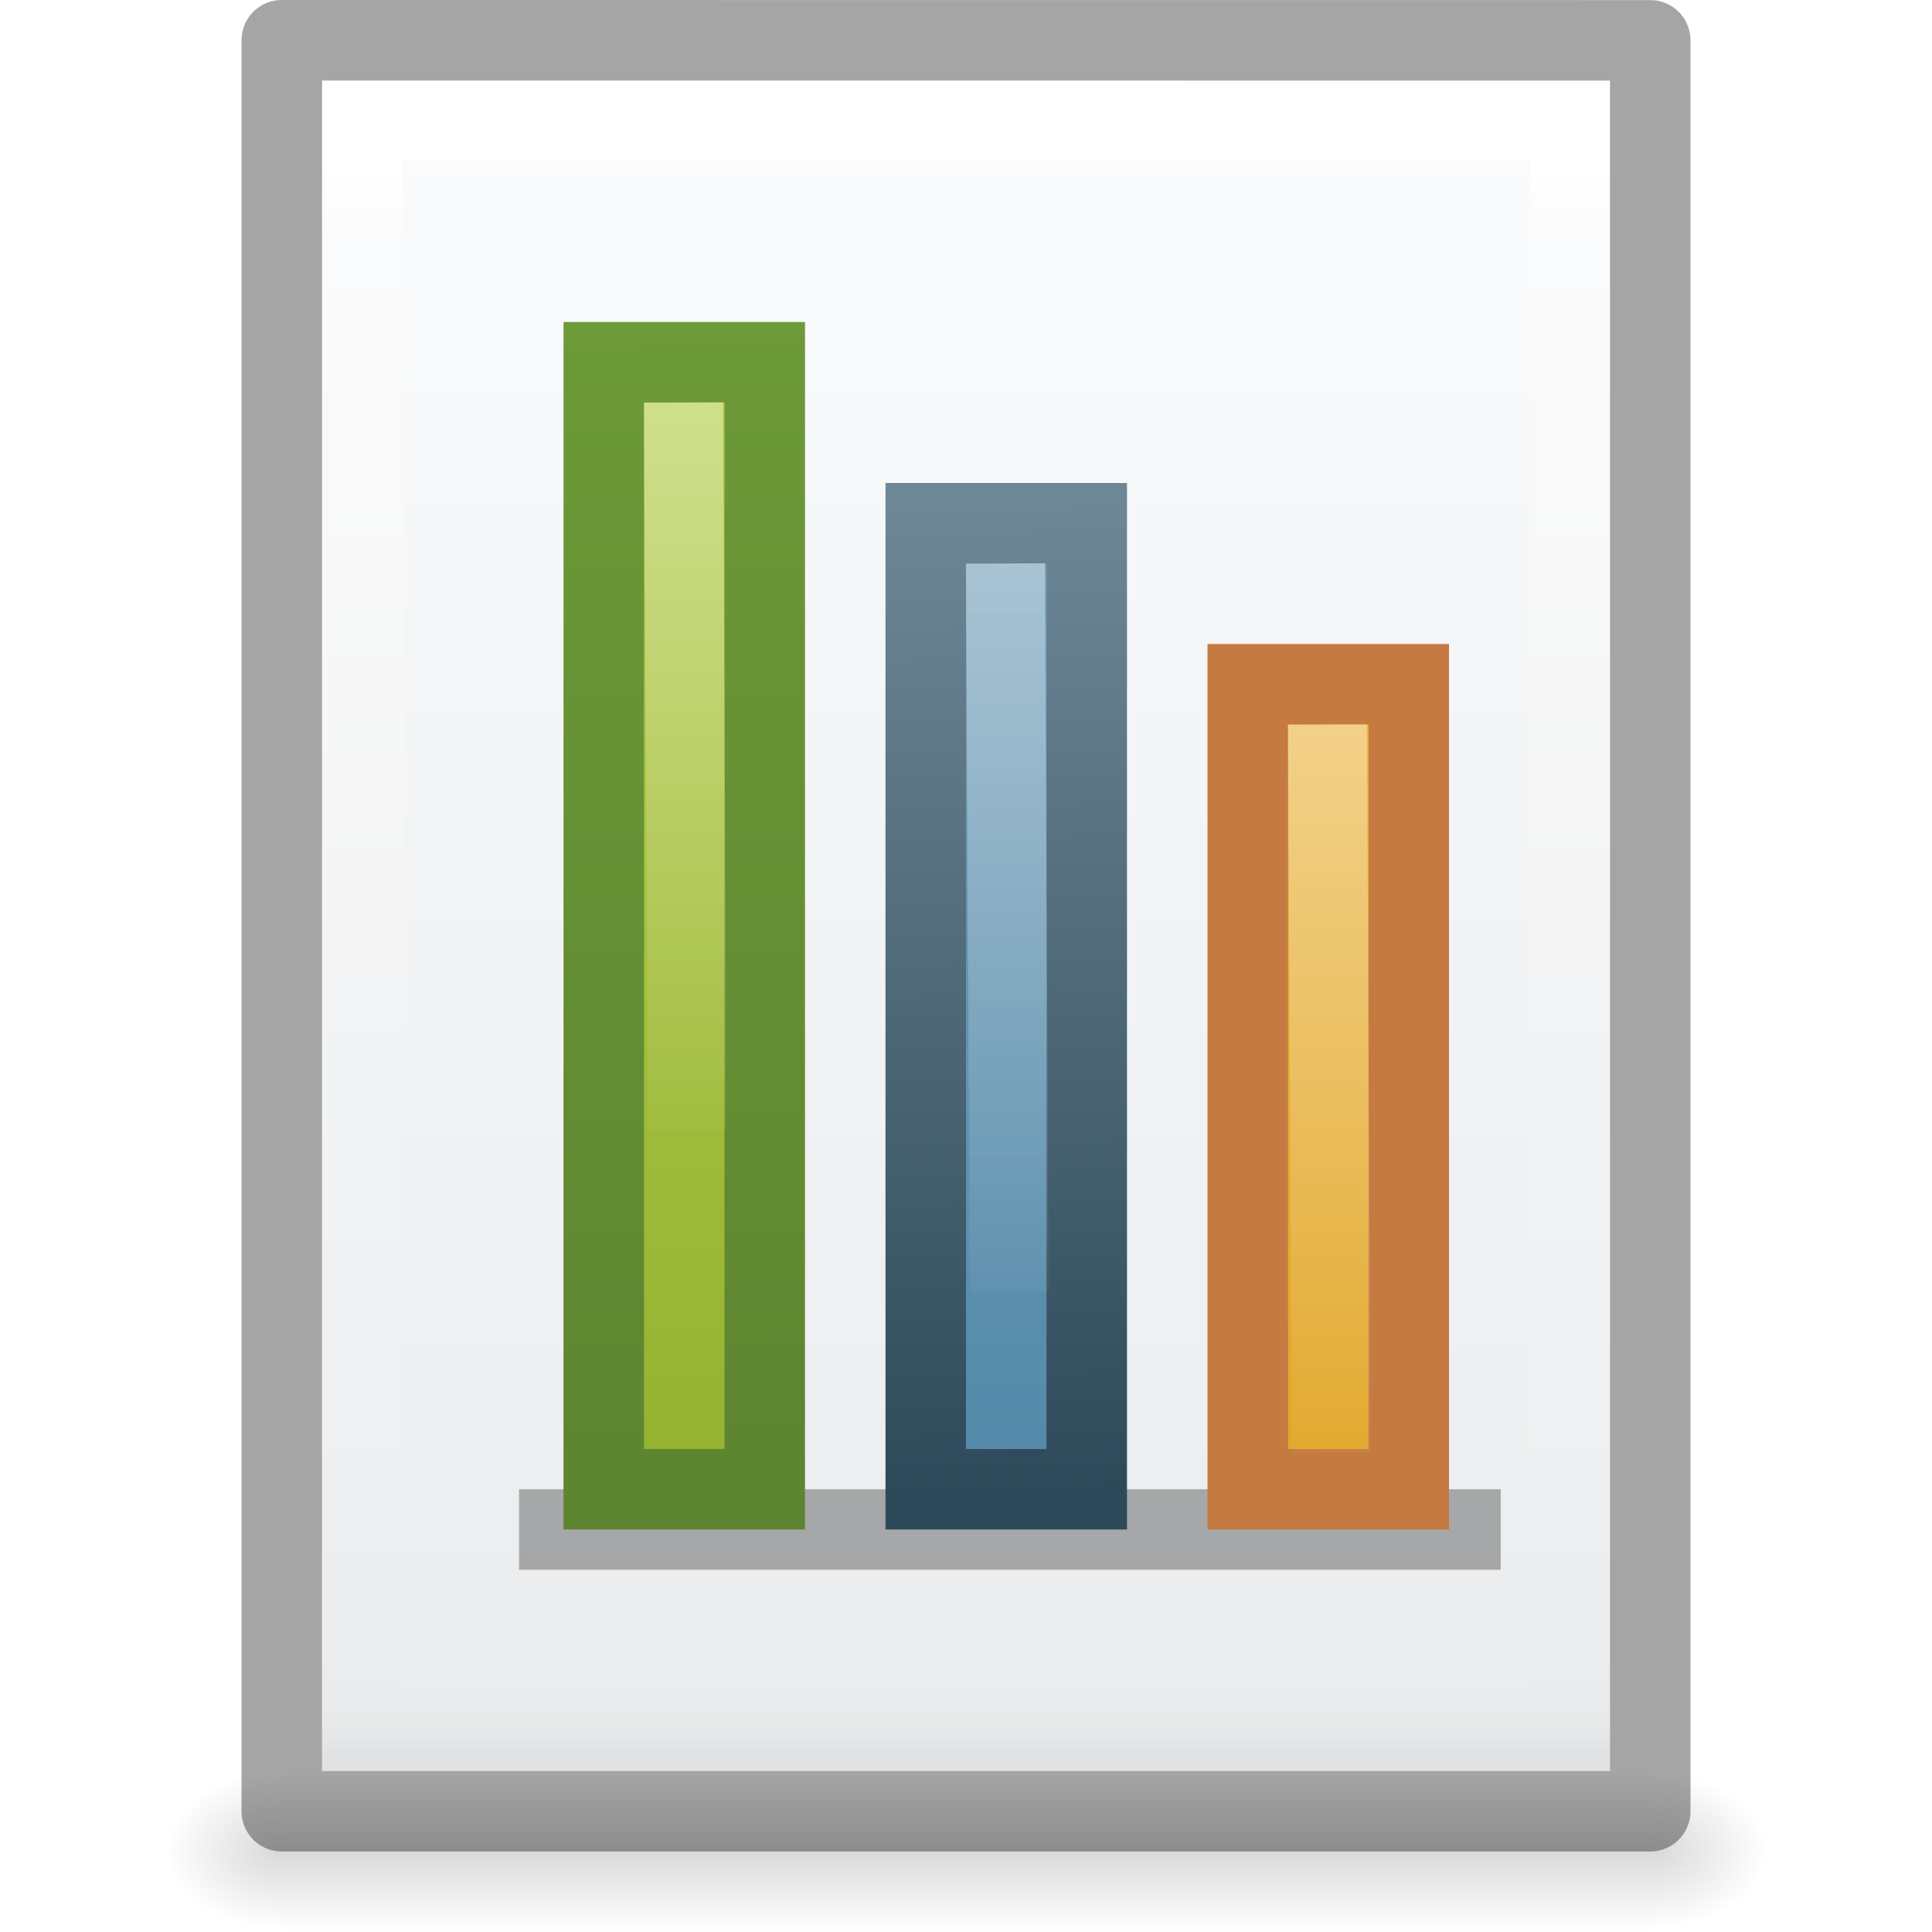
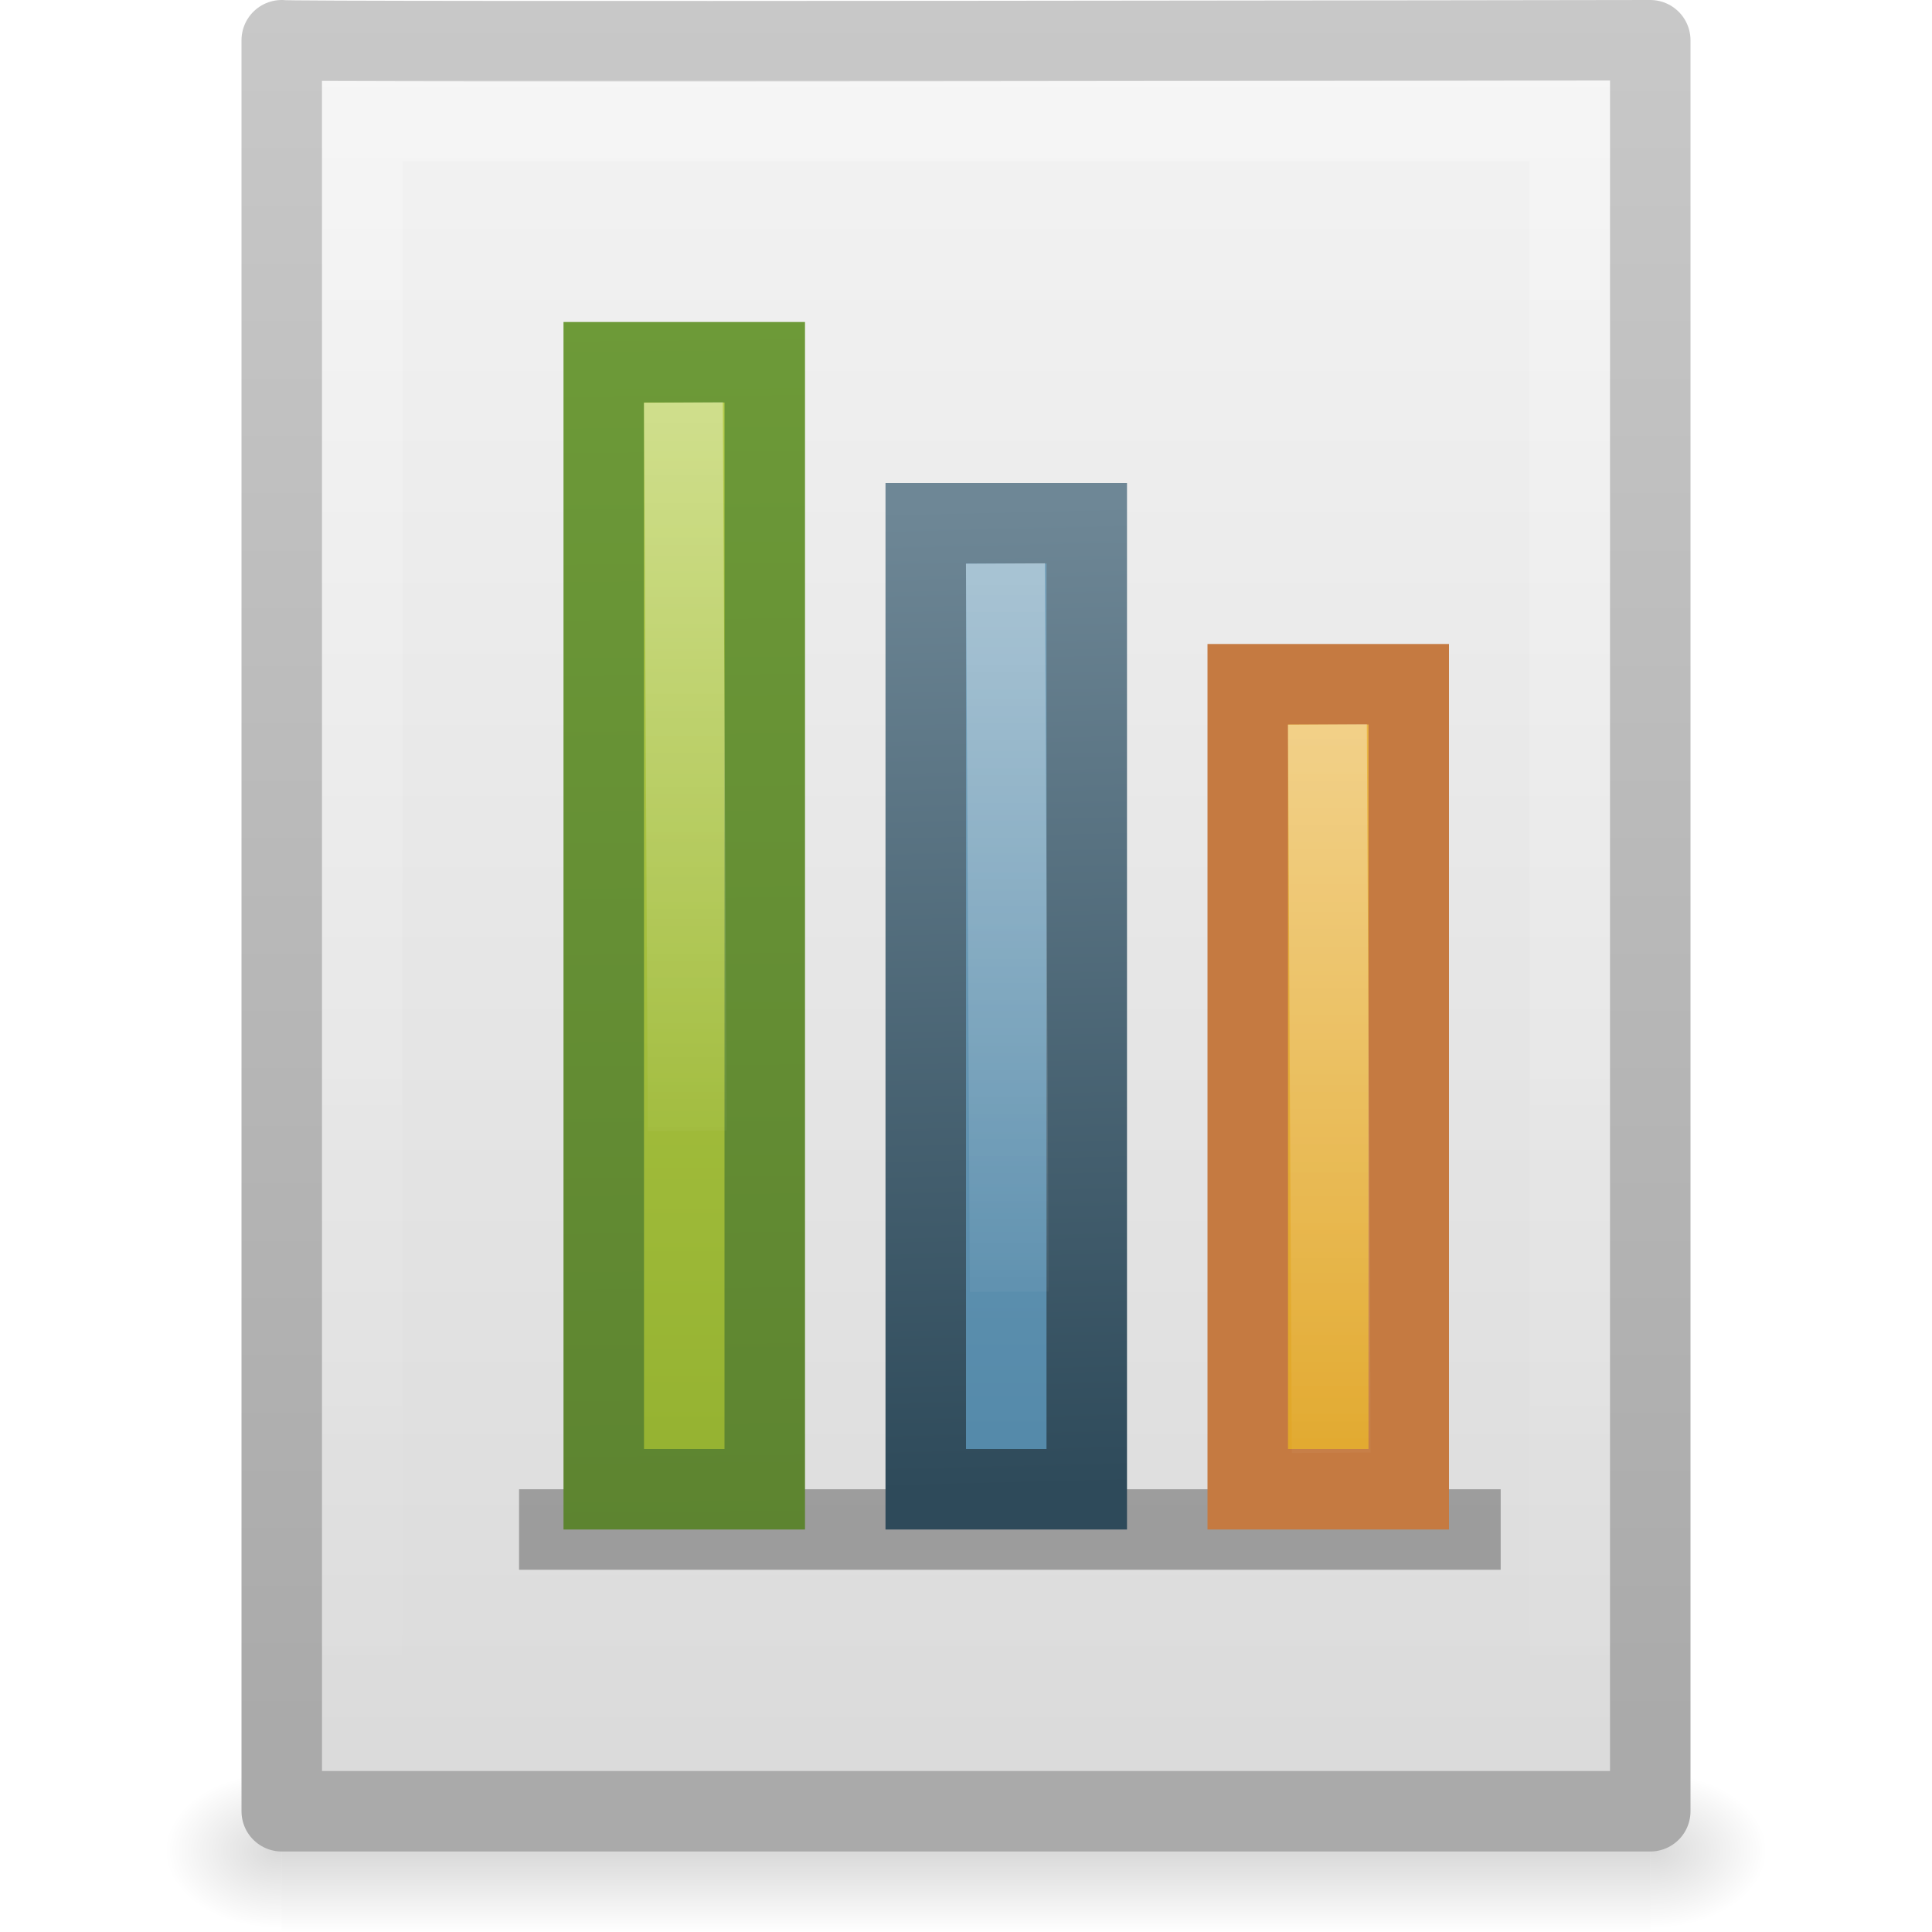
<svg xmlns="http://www.w3.org/2000/svg" xmlns:xlink="http://www.w3.org/1999/xlink" version="1.0" width="24" height="24" id="svg3396">
  <defs id="defs3398">
    <linearGradient id="linearGradient5048">
      <stop id="stop5050" style="stop-color:#000000;stop-opacity:0" offset="0" />
      <stop id="stop5056" style="stop-color:#000000;stop-opacity:1" offset="0.5" />
      <stop id="stop5052" style="stop-color:#000000;stop-opacity:0" offset="1" />
    </linearGradient>
    <linearGradient x1="302.857" y1="366.648" x2="302.857" y2="609.505" id="linearGradient2620" xlink:href="#linearGradient5048" gradientUnits="userSpaceOnUse" gradientTransform="matrix(0.0352071,0,0,0.00823529,-0.724852,18.98055)" />
    <radialGradient cx="605.714" cy="486.648" r="117.143" fx="605.714" fy="486.648" id="radialGradient2617" xlink:href="#linearGradient5060" gradientUnits="userSpaceOnUse" gradientTransform="matrix(-0.01204859,0,0,0.00823529,10.76121,18.98057)" />
    <linearGradient id="linearGradient5060">
      <stop id="stop5062" style="stop-color:#000000;stop-opacity:1" offset="0" />
      <stop id="stop5064" style="stop-color:#000000;stop-opacity:0" offset="1" />
    </linearGradient>
    <radialGradient cx="605.714" cy="486.648" r="117.143" fx="605.714" fy="486.648" id="radialGradient2614" xlink:href="#linearGradient5060" gradientUnits="userSpaceOnUse" gradientTransform="matrix(0.01204859,0,0,0.00823529,13.23879,18.98057)" />
    <linearGradient x1="-51.786" y1="50.786" x2="-51.786" y2="2.906" id="linearGradient2610" xlink:href="#linearGradient3104" gradientUnits="userSpaceOnUse" gradientTransform="matrix(0.3922135,0,0,0.4473607,29.19929,-1.2387)" />
    <linearGradient id="linearGradient3600">
      <stop id="stop3602" style="stop-color:#f4f4f4;stop-opacity:1" offset="0" />
      <stop id="stop3604" style="stop-color:#dbdbdb;stop-opacity:1" offset="1" />
    </linearGradient>
    <linearGradient x1="25.132" y1="0.985" x2="25.132" y2="47.013" id="linearGradient2608" xlink:href="#linearGradient3600" gradientUnits="userSpaceOnUse" gradientTransform="matrix(0.4857154,0,0,0.4780255,0.3428305,-0.7059501)" />
    <linearGradient id="linearGradient3211">
      <stop id="stop3213" style="stop-color:#ffffff;stop-opacity:1" offset="0" />
      <stop id="stop3215" style="stop-color:#ffffff;stop-opacity:0" offset="1" />
    </linearGradient>
    <linearGradient x1="24" y1="1.425" x2="24" y2="46.017" id="linearGradient2604" xlink:href="#linearGradient3211" gradientUnits="userSpaceOnUse" gradientTransform="matrix(0.4545444,0,0,0.4651153,1.090934,0.3372293)" />
    <linearGradient id="linearGradient3104">
      <stop id="stop3106" style="stop-color:#aaaaaa;stop-opacity:1" offset="0" />
      <stop id="stop3108" style="stop-color:#c8c8c8;stop-opacity:1" offset="1" />
    </linearGradient>
    <linearGradient id="linearGradient8589">
      <stop id="stop8591" style="stop-color:#fefefe;stop-opacity:1" offset="0" />
      <stop id="stop8593" style="stop-color:#cbcbcb;stop-opacity:1" offset="1" />
    </linearGradient>
    <linearGradient x1="32.892" y1="8.059" x2="36.358" y2="5.457" id="linearGradient2597" xlink:href="#linearGradient8589" gradientUnits="userSpaceOnUse" gradientTransform="matrix(0.4778466,0,0,0.5524833,0.3722548,-0.0761283)" />
    <linearGradient id="linearGradient3972">
      <stop id="stop3974" style="stop-color:#ffffff;stop-opacity:1" offset="0" />
      <stop id="stop3976" style="stop-color:#ffffff;stop-opacity:0" offset="1" />
    </linearGradient>
    <linearGradient id="linearGradient4168">
      <stop id="stop4170" style="stop-color:#f8cd70;stop-opacity:1" offset="0" />
      <stop id="stop4172" style="stop-color:#d99a11;stop-opacity:1" offset="1" />
    </linearGradient>
    <linearGradient id="linearGradient3993">
      <stop id="stop3995" style="stop-color:#a3c0d0;stop-opacity:1" offset="0" />
      <stop id="stop4001" style="stop-color:#427da1;stop-opacity:1" offset="1" />
    </linearGradient>
    <linearGradient id="linearGradient2490">
      <stop id="stop2492" style="stop-color:#2e4a5a;stop-opacity:1" offset="0" />
      <stop id="stop2494" style="stop-color:#6e8796;stop-opacity:1" offset="1" />
    </linearGradient>
    <linearGradient id="linearGradient2264">
      <stop id="stop2266" style="stop-color:#d7e866;stop-opacity:1" offset="0" />
      <stop id="stop2268" style="stop-color:#8cab2a;stop-opacity:1" offset="1" />
    </linearGradient>
    <linearGradient id="linearGradient3926">
      <stop id="stop3928" style="stop-color:#5d8430;stop-opacity:1" offset="0" />
      <stop id="stop3930" style="stop-color:#6d9a38;stop-opacity:1" offset="1" />
    </linearGradient>
    <linearGradient x1="34" y1="13.682" x2="34" y2="44.866" id="linearGradient3683" xlink:href="#linearGradient2264" gradientUnits="userSpaceOnUse" gradientTransform="matrix(0.7783924,0,0,1.009464,-17.85454,-22.29812)" />
    <linearGradient x1="34.644" y1="26" x2="34.644" y2="38.031" id="linearGradient3685" xlink:href="#linearGradient3972" gradientUnits="userSpaceOnUse" gradientTransform="matrix(0.6008874,0,0,0.911895,-11.05573,-18.67246)" />
    <linearGradient x1="34" y1="13.682" x2="34" y2="44.866" id="linearGradient3691" xlink:href="#linearGradient3993" gradientUnits="userSpaceOnUse" gradientTransform="matrix(0.7783924,0,0,1.009464,-13.85454,-20.29812)" />
    <linearGradient x1="34.644" y1="26" x2="34.644" y2="38.031" id="linearGradient3693" xlink:href="#linearGradient3972" gradientUnits="userSpaceOnUse" gradientTransform="matrix(0.6008874,0,0,0.911895,-7.055733,-16.67246)" />
    <linearGradient x1="34" y1="13.682" x2="34" y2="44.866" id="linearGradient3699" xlink:href="#linearGradient4168" gradientUnits="userSpaceOnUse" gradientTransform="matrix(0.7783924,0,0,1.009464,-9.854537,-18.29812)" />
    <linearGradient x1="34.644" y1="26" x2="34.644" y2="38.031" id="linearGradient3701" xlink:href="#linearGradient3972" gradientUnits="userSpaceOnUse" gradientTransform="matrix(0.6008874,0,0,0.911895,-3.055733,-14.67246)" />
    <linearGradient x1="12.685" y1="19.507" x2="12.388" y2="7.273" id="linearGradient3709" xlink:href="#linearGradient2490" gradientUnits="userSpaceOnUse" />
    <linearGradient x1="7.905" y1="20.119" x2="7.755" y2="4.881" id="linearGradient3717" xlink:href="#linearGradient3926" gradientUnits="userSpaceOnUse" gradientTransform="translate(1,0)" />
    <linearGradient xlink:href="#linearGradient3972" id="linearGradient3049" gradientUnits="userSpaceOnUse" gradientTransform="matrix(0.6008874,0,0,0.911895,-3.055733,-15.67246)" x1="34.644" y1="26" x2="34.644" y2="38.031" />
    <linearGradient xlink:href="#linearGradient4168" id="linearGradient3052" gradientUnits="userSpaceOnUse" gradientTransform="matrix(0.7783924,0,0,1.009464,-9.854537,-19.29812)" x1="34" y1="13.682" x2="34" y2="44.866" />
    <linearGradient xlink:href="#linearGradient3972" id="linearGradient3055" gradientUnits="userSpaceOnUse" gradientTransform="matrix(0.6008874,0,0,0.911895,-7.055733,-17.67246)" x1="34.644" y1="26" x2="34.644" y2="38.031" />
    <linearGradient xlink:href="#linearGradient3993" id="linearGradient3058" gradientUnits="userSpaceOnUse" gradientTransform="matrix(0.7783924,0,0,1.009464,-13.85454,-21.29812)" x1="34" y1="13.682" x2="34" y2="44.866" />
    <linearGradient xlink:href="#linearGradient2490" id="linearGradient3060" gradientUnits="userSpaceOnUse" x1="12.685" y1="19.507" x2="12.388" y2="7.273" gradientTransform="translate(0,-1)" />
    <linearGradient xlink:href="#linearGradient3972" id="linearGradient3063" gradientUnits="userSpaceOnUse" gradientTransform="matrix(0.6008874,0,0,0.911895,-11.05573,-19.67246)" x1="34.644" y1="26" x2="34.644" y2="38.031" />
    <linearGradient xlink:href="#linearGradient2264" id="linearGradient3066" gradientUnits="userSpaceOnUse" gradientTransform="matrix(0.7783924,0,0,1.009464,-17.85454,-23.29812)" x1="34" y1="13.682" x2="34" y2="44.866" />
    <linearGradient xlink:href="#linearGradient3926" id="linearGradient3068" gradientUnits="userSpaceOnUse" gradientTransform="translate(1,-1)" x1="7.905" y1="20.119" x2="7.755" y2="4.881" />
    <linearGradient xlink:href="#linearGradient8589" id="linearGradient3071" gradientUnits="userSpaceOnUse" gradientTransform="matrix(0.4778466,0,0,0.5524833,0.3722548,-0.0761283)" x1="32.892" y1="8.059" x2="36.358" y2="5.457" />
    <linearGradient xlink:href="#linearGradient3211" id="linearGradient3075" gradientUnits="userSpaceOnUse" gradientTransform="matrix(0.4545444,0,0,0.4651153,1.090934,0.3372293)" x1="24" y1="1.425" x2="24" y2="46.017" />
    <linearGradient xlink:href="#linearGradient3600" id="linearGradient3079" gradientUnits="userSpaceOnUse" gradientTransform="matrix(0.4857154,0,0,0.4780255,0.3428305,-0.7059501)" x1="25.132" y1="0.985" x2="25.132" y2="47.013" />
    <linearGradient xlink:href="#linearGradient3104" id="linearGradient3081" gradientUnits="userSpaceOnUse" gradientTransform="matrix(0.3922135,0,0,0.4473607,29.19929,-1.2387)" x1="-51.786" y1="50.786" x2="-51.786" y2="2.906" />
    <radialGradient xlink:href="#linearGradient5060" id="radialGradient3084" gradientUnits="userSpaceOnUse" gradientTransform="matrix(0.01204859,0,0,0.00823529,13.23879,18.98057)" cx="605.714" cy="486.648" fx="605.714" fy="486.648" r="117.143" />
    <radialGradient xlink:href="#linearGradient5060" id="radialGradient3087" gradientUnits="userSpaceOnUse" gradientTransform="matrix(-0.01204859,0,0,0.00823529,10.76121,18.98057)" cx="605.714" cy="486.648" fx="605.714" fy="486.648" r="117.143" />
    <linearGradient xlink:href="#linearGradient5048" id="linearGradient3090" gradientUnits="userSpaceOnUse" gradientTransform="matrix(0.0352071,0,0,0.00823529,-0.724852,18.98055)" x1="302.857" y1="366.648" x2="302.857" y2="609.505" />
-     <linearGradient xlink:href="#linearGradient2264" id="linearGradient3069" gradientUnits="userSpaceOnUse" gradientTransform="matrix(0.7783924,0,0,1.009464,-17.85454,-23.29812)" x1="34" y1="13.682" x2="34" y2="44.866" />
-     <linearGradient xlink:href="#linearGradient3926" id="linearGradient3072" gradientUnits="userSpaceOnUse" gradientTransform="translate(1,-1)" x1="7.905" y1="20.119" x2="7.755" y2="4.881" />
-     <linearGradient xlink:href="#linearGradient3972" id="linearGradient3074" gradientUnits="userSpaceOnUse" gradientTransform="matrix(0.6008874,0,0,0.911895,-11.05573,-19.67246)" x1="34.644" y1="26" x2="34.644" y2="38.031" />
-     <linearGradient xlink:href="#linearGradient3993" id="linearGradient3076" gradientUnits="userSpaceOnUse" gradientTransform="matrix(0.7783924,0,0,1.009464,-13.85454,-21.29812)" x1="34" y1="13.682" x2="34" y2="44.866" />
-     <linearGradient xlink:href="#linearGradient2490" id="linearGradient3078" gradientUnits="userSpaceOnUse" gradientTransform="translate(0,-1)" x1="12.685" y1="19.507" x2="12.388" y2="7.273" />
-     <linearGradient xlink:href="#linearGradient3972" id="linearGradient3080" gradientUnits="userSpaceOnUse" gradientTransform="matrix(0.6008874,0,0,0.911895,-7.055733,-17.67246)" x1="34.644" y1="26" x2="34.644" y2="38.031" />
-     <linearGradient xlink:href="#linearGradient4168" id="linearGradient3082" gradientUnits="userSpaceOnUse" gradientTransform="matrix(0.7783924,0,0,1.009464,-9.854537,-19.29812)" x1="34" y1="13.682" x2="34" y2="44.866" />
-     <linearGradient xlink:href="#linearGradient3972" id="linearGradient3084" gradientUnits="userSpaceOnUse" gradientTransform="matrix(0.6008874,0,0,0.911895,-3.055733,-15.67246)" x1="34.644" y1="26" x2="34.644" y2="38.031" />
-     <linearGradient x1="302.857" y1="366.648" x2="302.857" y2="609.505" id="linearGradient3826" xlink:href="#linearGradient5048-4" gradientUnits="userSpaceOnUse" gradientTransform="matrix(0.0352071,0,0,0.0082353,-0.724852,26.98055)" />
-     <linearGradient id="linearGradient5048-4">
-       <stop id="stop5050-9" style="stop-color:#000000;stop-opacity:0" offset="0" />
-       <stop id="stop5056-9" style="stop-color:#000000;stop-opacity:1" offset="0.5" />
-       <stop id="stop5052-7" style="stop-color:#000000;stop-opacity:0" offset="1" />
-     </linearGradient>
-     <radialGradient cx="605.714" cy="486.648" r="117.143" fx="605.714" fy="486.648" id="radialGradient3048" xlink:href="#linearGradient5060-3" gradientUnits="userSpaceOnUse" gradientTransform="matrix(-0.01204859,0,0,0.0082353,10.76121,26.98056)" />
-     <linearGradient id="linearGradient5060-3">
-       <stop id="stop5062-8" style="stop-color:#000000;stop-opacity:1" offset="0" />
-       <stop id="stop5064-8" style="stop-color:#000000;stop-opacity:0" offset="1" />
-     </linearGradient>
-     <radialGradient cx="605.714" cy="486.648" r="117.143" fx="605.714" fy="486.648" id="radialGradient3045" xlink:href="#linearGradient5060-3" gradientUnits="userSpaceOnUse" gradientTransform="matrix(0.01204859,0,0,0.0082353,13.23879,26.98056)" />
-     <linearGradient id="linearGradient3118">
-       <stop id="stop3120" style="stop-color:#000000;stop-opacity:1" offset="0" />
-       <stop id="stop3122" style="stop-color:#000000;stop-opacity:0" offset="1" />
-     </linearGradient>
-     <linearGradient x1="25.132" y1="0.985" x2="25.132" y2="47.013" id="linearGradient3122" xlink:href="#linearGradient3600-4" gradientUnits="userSpaceOnUse" gradientTransform="matrix(0.4857154,0,0,0.4780251,0.3428289,7.294046)" />
-     <linearGradient id="linearGradient3600-4">
-       <stop id="stop3602-7" style="stop-color:#f4f4f4;stop-opacity:1" offset="0" />
-       <stop id="stop3604-6" style="stop-color:#dbdbdb;stop-opacity:1" offset="1" />
-     </linearGradient>
-     <linearGradient x1="-51.786" y1="50.786" x2="-51.786" y2="2.906" id="linearGradient3124" xlink:href="#linearGradient3104-5" gradientUnits="userSpaceOnUse" gradientTransform="matrix(0.3922136,0,0,0.4473603,29.1993,6.761297)" />
-     <linearGradient id="linearGradient3104-5">
-       <stop id="stop3106-6" style="stop-color:#a0a0a0;stop-opacity:1" offset="0" />
-       <stop id="stop3108-9" style="stop-color:#bebebe;stop-opacity:1" offset="1" />
-     </linearGradient>
-     <linearGradient x1="24" y1="5.564" x2="24" y2="43" id="linearGradient3119" xlink:href="#linearGradient3977" gradientUnits="userSpaceOnUse" gradientTransform="matrix(0.4054051,0,0,0.5405406,2.269687,6.527032)" />
-     <linearGradient id="linearGradient3977">
-       <stop id="stop3979" style="stop-color:#ffffff;stop-opacity:1" offset="0" />
-       <stop id="stop3981" style="stop-color:#ffffff;stop-opacity:0.235" offset="0.036" />
-       <stop id="stop3983" style="stop-color:#ffffff;stop-opacity:0.157" offset="0.951" />
-       <stop id="stop3985" style="stop-color:#ffffff;stop-opacity:0.392" offset="1" />
-     </linearGradient>
-     <linearGradient gradientTransform="matrix(0.4054051,0,0,0.5405406,2.269687,6.527032)" gradientUnits="userSpaceOnUse" xlink:href="#linearGradient3977-9" id="linearGradient3119-6" y2="43" x2="24" y1="6.425" x1="24.001" />
-     <linearGradient gradientTransform="matrix(0.4571418,0,0,0.4562951,1.028596,7.848909)" gradientUnits="userSpaceOnUse" xlink:href="#linearGradient3927" id="linearGradient3122-9" y2="47.013" x2="25.132" y1="0.985" x1="25.132" />
-     <radialGradient gradientTransform="matrix(0.01204859,0,0,0.0082353,13.23879,26.98056)" gradientUnits="userSpaceOnUse" xlink:href="#linearGradient5060" id="radialGradient3045-2" fy="486.648" fx="605.714" r="117.143" cy="486.648" cx="605.714" />
-     <radialGradient gradientTransform="matrix(-0.01204859,0,0,0.0082353,10.76121,26.98056)" gradientUnits="userSpaceOnUse" xlink:href="#linearGradient5060" id="radialGradient3048-3" fy="486.648" fx="605.714" r="117.143" cy="486.648" cx="605.714" />
-     <linearGradient gradientTransform="matrix(0.0352071,0,0,0.0082353,-0.724852,26.98055)" gradientUnits="userSpaceOnUse" xlink:href="#linearGradient5048" id="linearGradient4299" y2="609.505" x2="302.857" y1="366.648" x1="302.857" />
-     <linearGradient id="linearGradient3977-9">
-       <stop offset="0" style="stop-color:#ffffff;stop-opacity:1;" id="stop3979-8" />
-       <stop id="stop3981-8" style="stop-color:#ffffff;stop-opacity:0.235;" offset="0.049" />
-       <stop offset="0.951" style="stop-color:#ffffff;stop-opacity:0" id="stop3983-0" />
-       <stop offset="1" style="stop-color:#000000;stop-opacity:0.043" id="stop3985-0" />
-     </linearGradient>
-     <linearGradient id="linearGradient3927">
-       <stop id="stop3929" offset="0" style="stop-color:#fbfcfd;stop-opacity:1" />
-       <stop id="stop3931" offset="1" style="stop-color:#ebeced;stop-opacity:1" />
-     </linearGradient>
-     <linearGradient gradientTransform="matrix(0.4857154,0,0,0.4780251,-5.657171,-9.095558)" gradientUnits="userSpaceOnUse" xlink:href="#linearGradient3927" id="linearGradient3122-2" y2="47.013" x2="25.132" y1="0.985" x1="25.132" />
-     <linearGradient gradientTransform="matrix(0.3922136,0,0,0.4473603,29.1993,-1.238697)" gradientUnits="userSpaceOnUse" xlink:href="#linearGradient3104-5" id="linearGradient3124-7" y2="2.906" x2="-51.786" y1="50.786" x1="-51.786" />
-     <linearGradient xlink:href="#linearGradient5048-4" id="linearGradient4320" gradientUnits="userSpaceOnUse" gradientTransform="matrix(0.0352071,0,0,0.0082353,-0.724852,26.98055)" x1="302.857" y1="366.648" x2="302.857" y2="609.505" />
  </defs>
-   <g id="g4311">
-     <g id="layer1-4" transform="translate(0,-8)">
-       <rect style="display:inline;overflow:visible;visibility:visible;opacity:0.15;fill:url(#linearGradient4320);fill-opacity:1;fill-rule:nonzero;stroke:none;stroke-width:1;marker:none" id="rect2879-8" y="30" x="3.5" height="2" width="17" />
-       <path style="display:inline;overflow:visible;visibility:visible;opacity:0.15;fill:url(#radialGradient3048-3);fill-opacity:1;fill-rule:nonzero;stroke:none;stroke-width:1;marker:none" id="path2881-4" d="m 3.5,30 c 0,0 0,2 0,2 C 2.88,32.004 2,31.552 2,31 2,30.448 2.692,30 3.5,30 Z" />
-       <path style="display:inline;overflow:visible;visibility:visible;opacity:0.15;fill:url(#radialGradient3045-2);fill-opacity:1;fill-rule:nonzero;stroke:none;stroke-width:1;marker:none" id="path2883-1" d="m 20.5,30 c 0,0 0,2 0,2 0.62,0.004 1.5,-0.448 1.5,-1 0,-0.552 -0.692,-1 -1.5,-1 z" />
-       <path style="display:inline;fill:url(#linearGradient3122-9);fill-opacity:1;stroke:none;stroke-width:1;stroke-linecap:butt;stroke-linejoin:round;stroke-miterlimit:4;stroke-dasharray:none;stroke-dashoffset:0;stroke-opacity:1" id="path4160-3-5" d="M 4,9 C 7.666,9 20,9.001 20,9.001 L 20,30 C 20,30 9.333,30 4,30 4,23 4,16 4,9 Z" />
-       <path style="fill:none;stroke:url(#linearGradient3119-6);stroke-width:1;stroke-linecap:round;stroke-linejoin:miter;stroke-miterlimit:4;stroke-dasharray:none;stroke-dashoffset:0;stroke-opacity:1" id="rect6741-1-6" d="m 19.5,29.5 -15,0 0,-20 15,0 z" />
-     </g>
-     <path style="display:inline;fill:none;fill-opacity:1;stroke:#000000;stroke-width:1;stroke-linecap:butt;stroke-linejoin:round;stroke-miterlimit:4;stroke-dasharray:none;stroke-dashoffset:0;stroke-opacity:0.353" id="path4160-3-3" d="m 3.5,0.5 c 3.896,0 17,0.001 17,0.001 l 2.1e-5,21.999 c 0,0 -11.333,0 -17,0 0,-7.333 0,-14.667 0,-22 z" />
-   </g>
-   <g id="g3060">
-     <rect width="12.194" height="1" rx="0.938" ry="0" x="6.448" y="18.5" id="rect3980" style="opacity:0.3;fill:#000000;fill-opacity:1;fill-rule:nonzero;stroke:none;stroke-width:1;marker:none;visibility:visible;display:inline;overflow:visible;enable-background:accumulate" />
-     <path d="m 9.5,4.5 0,14 -2,0 0,-14 2,0 z" id="path3677" style="fill:url(#linearGradient3069);fill-opacity:1;fill-rule:nonzero;stroke:url(#linearGradient3072);stroke-width:1;stroke-linecap:square;stroke-linejoin:miter;stroke-miterlimit:4;stroke-opacity:1;stroke-dasharray:none;stroke-dashoffset:0;marker:none;visibility:visible;display:inline;overflow:visible;enable-background:accumulate" />
-     <path d="m 8.492,5.49 0.043,8.067" id="path3681" style="opacity:0.4;fill:none;stroke:url(#linearGradient3074);stroke-width:0.98;stroke-linecap:square;stroke-linejoin:miter;stroke-miterlimit:4;stroke-opacity:1;stroke-dasharray:none;stroke-dashoffset:0;marker:none;visibility:visible;display:inline;overflow:visible;enable-background:accumulate" />
-     <path d="m 13.5,6.5 0,12 -2,0 0,-12 2,0 z" id="path3687" style="fill:url(#linearGradient3076);fill-opacity:1;fill-rule:nonzero;stroke:url(#linearGradient3078);stroke-width:1;stroke-linecap:square;stroke-linejoin:miter;stroke-miterlimit:4;stroke-opacity:1;stroke-dasharray:none;stroke-dashoffset:0;marker:none;visibility:visible;display:inline;overflow:visible;enable-background:accumulate" />
-     <path d="m 12.492,7.49 0.043,8.067" id="path3689" style="opacity:0.4;fill:none;stroke:url(#linearGradient3080);stroke-width:0.98;stroke-linecap:square;stroke-linejoin:miter;stroke-miterlimit:4;stroke-opacity:1;stroke-dasharray:none;stroke-dashoffset:0;marker:none;visibility:visible;display:inline;overflow:visible;enable-background:accumulate" />
-     <path d="m 17.5,8.5 0,10 -2,0 0,-10 2,0 z" id="path3695" style="fill:url(#linearGradient3082);fill-opacity:1;fill-rule:nonzero;stroke:#c57a41;stroke-width:1;stroke-linecap:square;stroke-linejoin:miter;stroke-miterlimit:4;stroke-opacity:1;stroke-dasharray:none;stroke-dashoffset:0;marker:none;visibility:visible;display:inline;overflow:visible;enable-background:accumulate" />
-     <path d="m 16.492,9.49 0.043,8.067" id="path3697" style="opacity:0.4;fill:none;stroke:url(#linearGradient3084);stroke-width:0.98;stroke-linecap:square;stroke-linejoin:miter;stroke-miterlimit:4;stroke-opacity:1;stroke-dasharray:none;stroke-dashoffset:0;marker:none;visibility:visible;display:inline;overflow:visible;enable-background:accumulate" />
-   </g>
+   <rect style="opacity:0.15;fill:url(#linearGradient3090);fill-opacity:1;fill-rule:nonzero;stroke:none;stroke-width:1;marker:none;visibility:visible;display:inline;overflow:visible" id="rect2879" y="22" x="3.5" height="2" width="17" />
+   <path style="opacity:0.15;fill:url(#radialGradient3087);fill-opacity:1;fill-rule:nonzero;stroke:none;stroke-width:1;marker:none;visibility:visible;display:inline;overflow:visible" id="path2881" d="m 3.5,22 c 0,0 0,2 0,2 C 2.88,24.004 2,23.552 2,23 2,22.448 2.692,22 3.5,22 z" />
+   <path style="opacity:0.15;fill:url(#radialGradient3084);fill-opacity:1;fill-rule:nonzero;stroke:none;stroke-width:1;marker:none;visibility:visible;display:inline;overflow:visible" id="path2883" d="m 20.5,22 c 0,0 0,2 0,2 0.62,0.004 1.5,-0.448 1.5,-1 0,-0.552 -0.692,-1 -1.5,-1 z" />
+   <path style="fill:url(#linearGradient3079);fill-opacity:1;stroke:url(#linearGradient3081);stroke-width:1;stroke-linecap:butt;stroke-linejoin:round;stroke-miterlimit:4;stroke-opacity:1;stroke-dasharray:none;stroke-dashoffset:0;display:inline" id="path4160" d="M 3.5,0.5 C 3.416,0.527 20.5,0.5 20.5,0.5 c 0,5.729 3.9e-5,16.271 3.9e-5,22 -5.667,0 -11.333,0 -17,0 0,-7.333 0,-14.667 0,-22 z" />
+   <rect style="opacity:0.3;fill:#000000;fill-opacity:1;fill-rule:nonzero;stroke:none;stroke-width:1;marker:none;visibility:visible;display:inline;overflow:visible;enable-background:accumulate" id="rect3980" y="18.5" x="6.448" ry="0" rx="0.938" height="1" width="12.194" />
+   <path style="opacity:0.24;fill:none;stroke:url(#linearGradient3075);stroke-width:1;stroke-linecap:butt;stroke-linejoin:miter;stroke-miterlimit:4;stroke-opacity:1;stroke-dasharray:none;stroke-dashoffset:0;display:inline" id="path2435" d="m 19.5,1 c 0,5.208 0,15.292 0,20.5 -5,0 -10,0 -15,0 0,-6.667 0,-13.333 0,-20 3.437,0 12.063,0 15.5,0" />
+   <path style="fill:url(#linearGradient3066);fill-opacity:1;fill-rule:nonzero;stroke:url(#linearGradient3068);stroke-width:1;stroke-linecap:square;stroke-linejoin:miter;stroke-miterlimit:4;stroke-opacity:1;stroke-dasharray:none;stroke-dashoffset:0;marker:none;visibility:visible;display:inline;overflow:visible;enable-background:accumulate" id="path3677" d="m 9.5,4.5 0,14 -2,0 0,-14 2,0 z" />
+   <path style="opacity:0.4;fill:none;stroke:url(#linearGradient3063);stroke-width:0.98;stroke-linecap:square;stroke-linejoin:miter;stroke-miterlimit:4;stroke-opacity:1;stroke-dasharray:none;stroke-dashoffset:0;marker:none;visibility:visible;display:inline;overflow:visible;enable-background:accumulate" id="path3681" d="m 8.492,5.49 0.043,8.067" />
+   <path style="fill:url(#linearGradient3058);fill-opacity:1;fill-rule:nonzero;stroke:url(#linearGradient3060);stroke-width:1;stroke-linecap:square;stroke-linejoin:miter;stroke-miterlimit:4;stroke-opacity:1;stroke-dasharray:none;stroke-dashoffset:0;marker:none;visibility:visible;display:inline;overflow:visible;enable-background:accumulate" id="path3687" d="m 13.5,6.5 0,12 -2,0 0,-12 2,0 z" />
+   <path style="opacity:0.4;fill:none;stroke:url(#linearGradient3055);stroke-width:0.98;stroke-linecap:square;stroke-linejoin:miter;stroke-miterlimit:4;stroke-opacity:1;stroke-dasharray:none;stroke-dashoffset:0;marker:none;visibility:visible;display:inline;overflow:visible;enable-background:accumulate" id="path3689" d="m 12.492,7.49 0.043,8.067" />
+   <path style="fill:url(#linearGradient3052);fill-opacity:1;fill-rule:nonzero;stroke:#c57a41;stroke-width:1;stroke-linecap:square;stroke-linejoin:miter;stroke-miterlimit:4;stroke-opacity:1;stroke-dasharray:none;stroke-dashoffset:0;marker:none;visibility:visible;display:inline;overflow:visible;enable-background:accumulate" id="path3695" d="m 17.5,8.5 0,10 -2,0 0,-10 2,0 z" />
+   <path style="opacity:0.4;fill:none;stroke:url(#linearGradient3049);stroke-width:0.98;stroke-linecap:square;stroke-linejoin:miter;stroke-miterlimit:4;stroke-opacity:1;stroke-dasharray:none;stroke-dashoffset:0;marker:none;visibility:visible;display:inline;overflow:visible;enable-background:accumulate" id="path3697" d="m 16.492,9.49 0.043,8.067" />
</svg>
